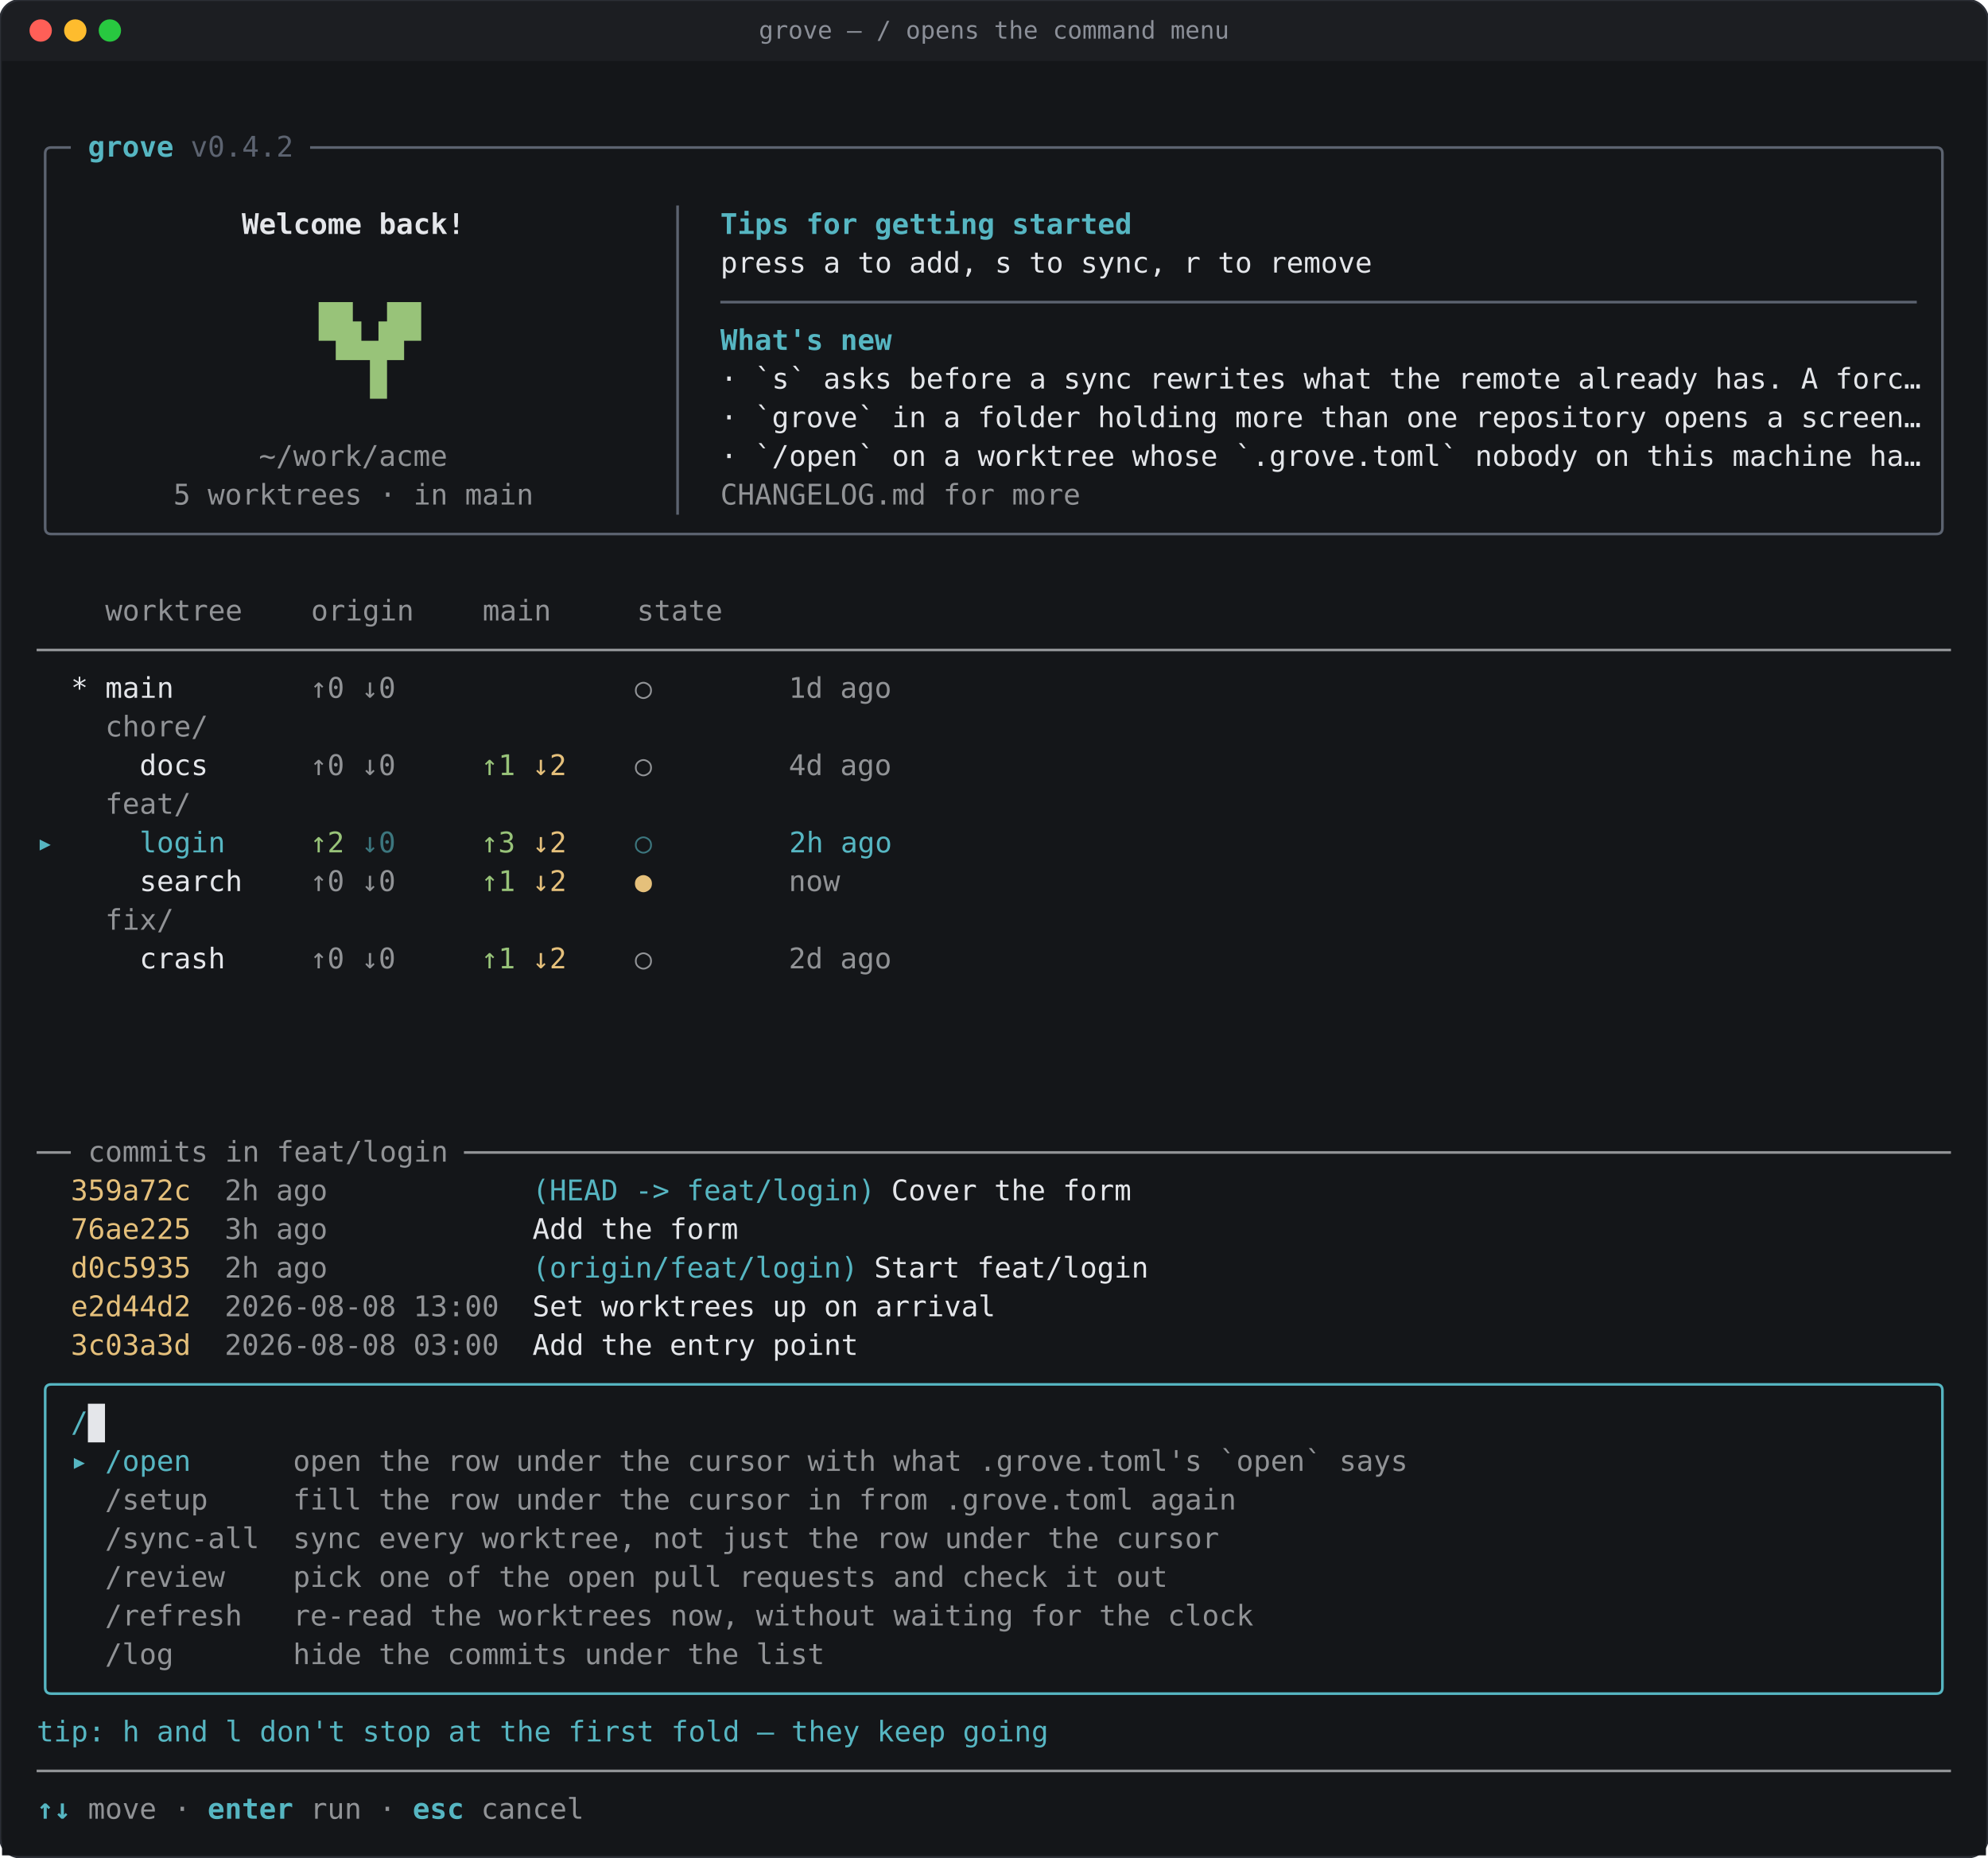
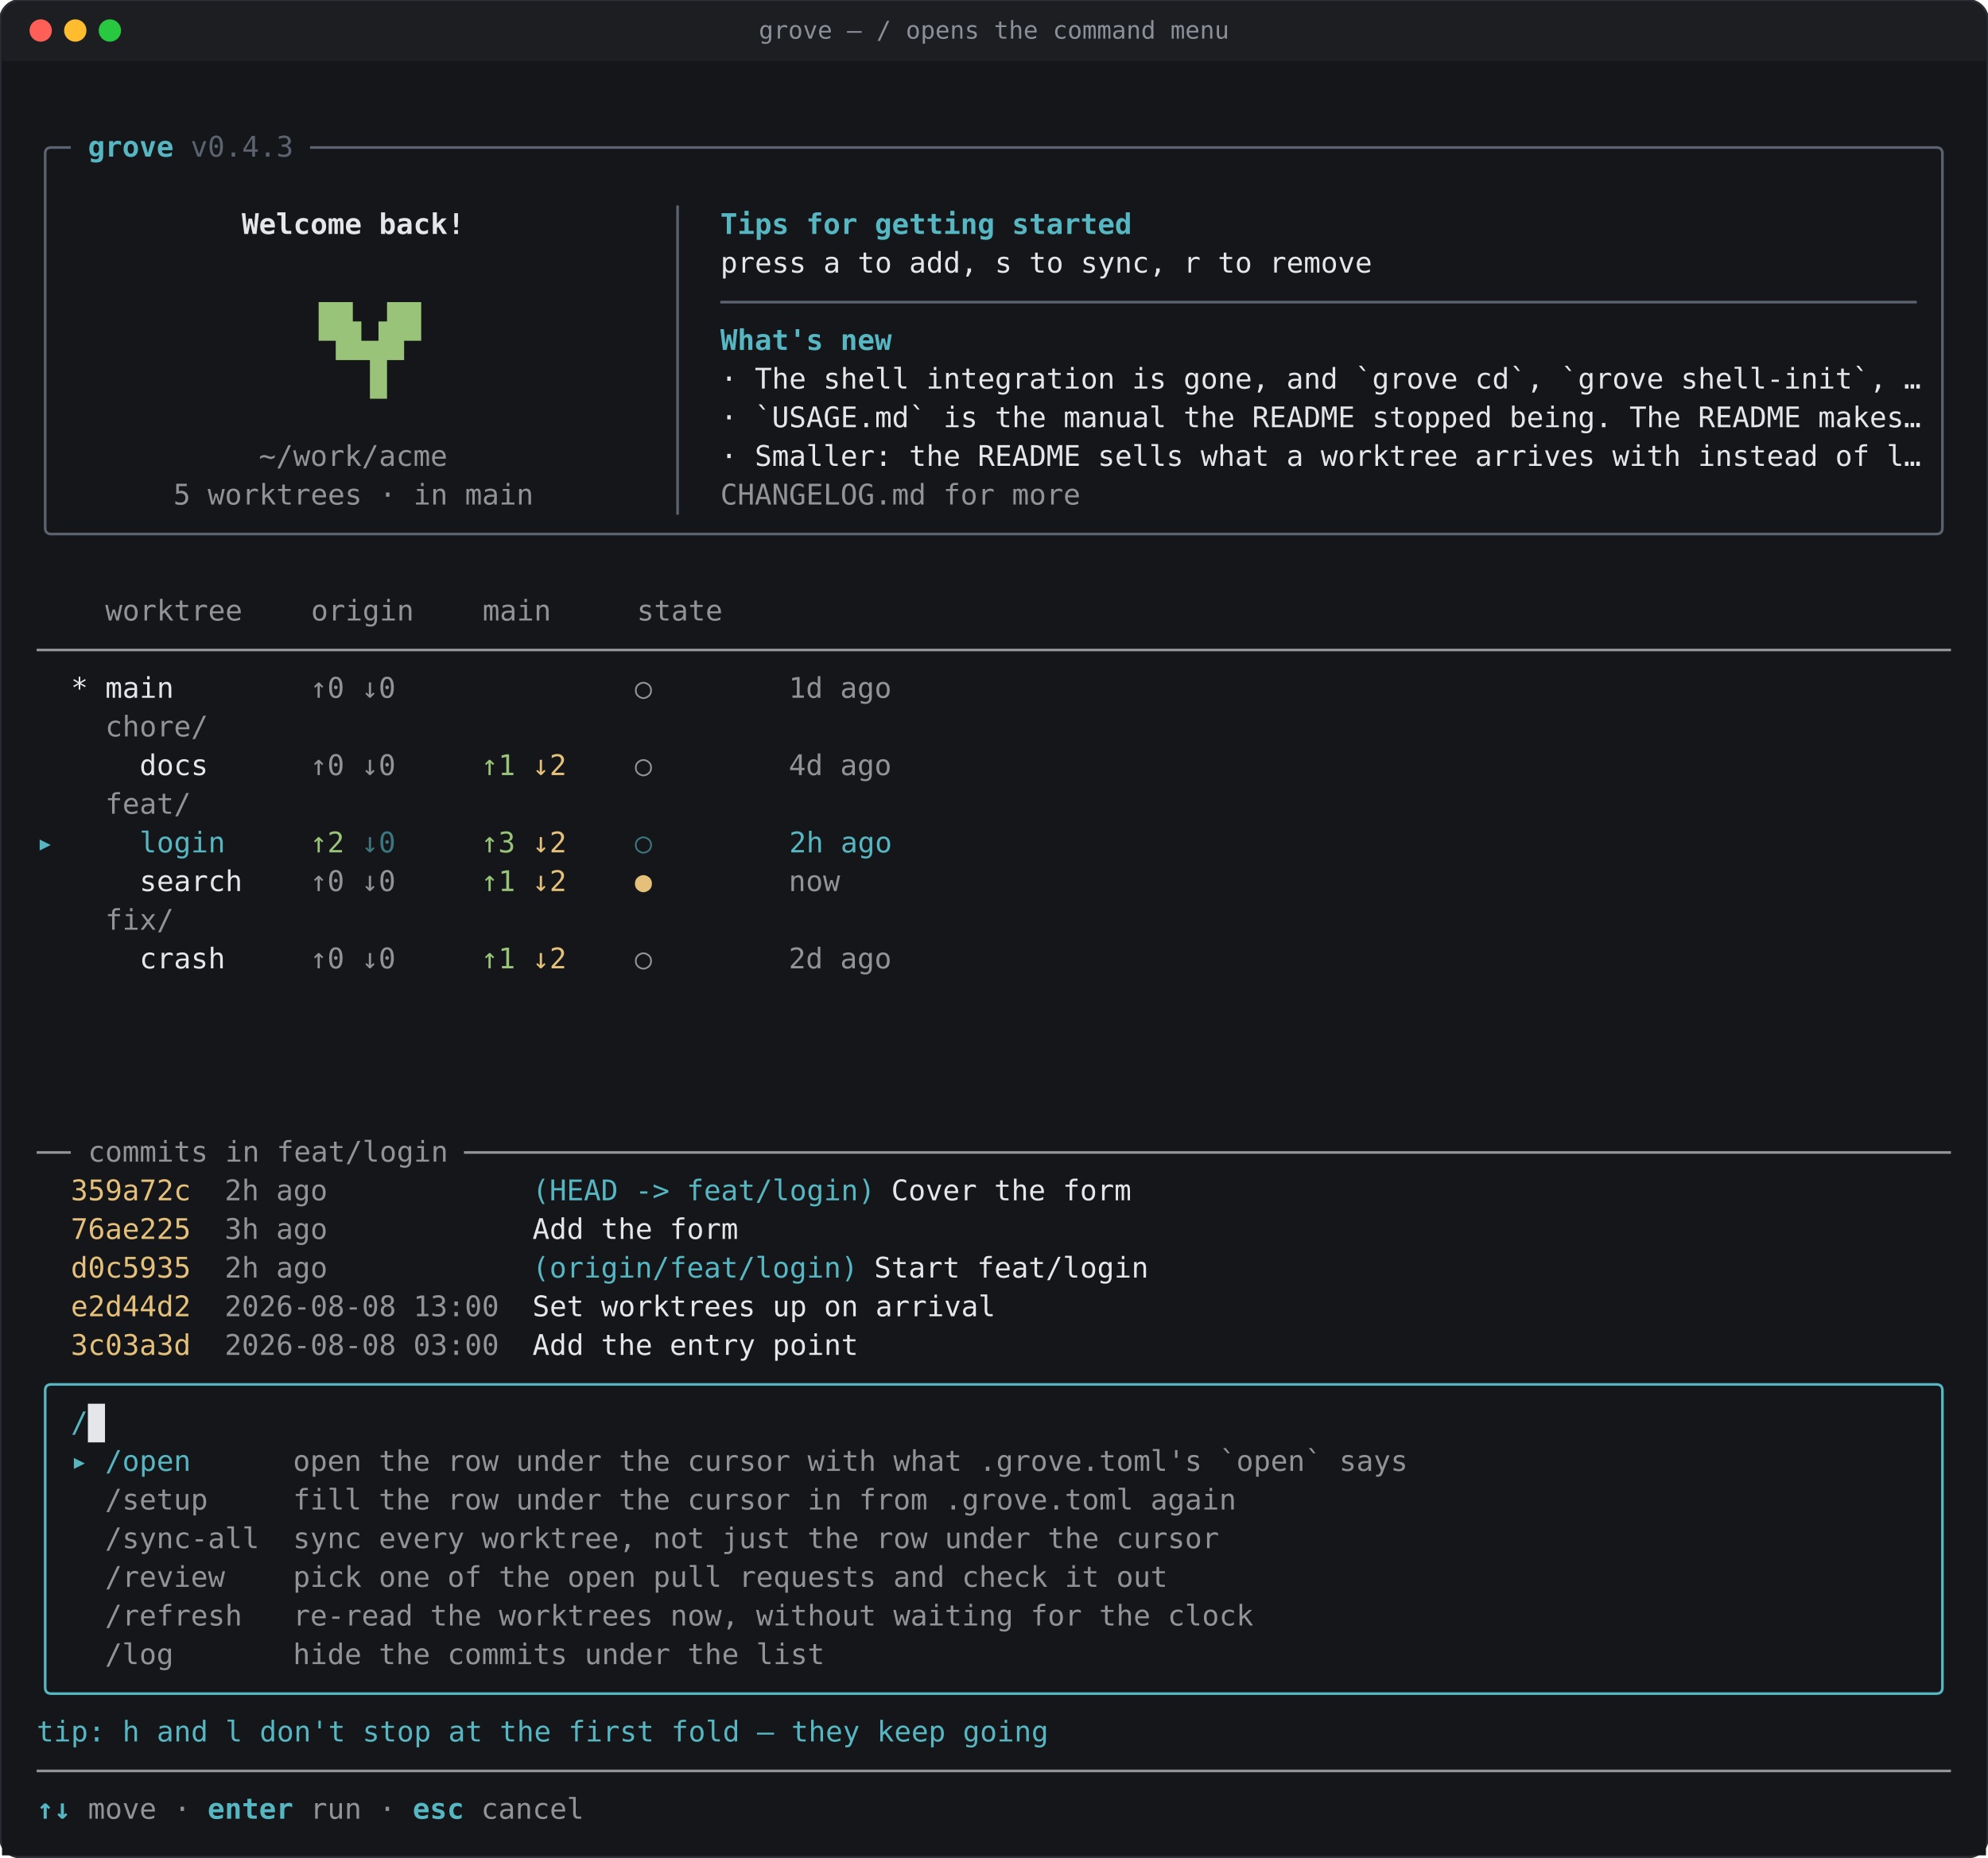
<svg xmlns="http://www.w3.org/2000/svg" width="977" height="913" viewBox="0 0 977 913" font-family="ui-monospace, SFMono-Regular, Menlo, Consolas, 'DejaVu Sans Mono', monospace" font-size="14">
  <rect width="977" height="913" rx="10" fill="#1c1e22" stroke="#2c2f36" />
  <rect x="1" y="30" width="975" height="882" fill="#141619" />
  <circle cx="20" cy="15" r="5.5" fill="#ff5f57" />
  <circle cx="37" cy="15" r="5.5" fill="#febc2e" />
  <circle cx="54" cy="15" r="5.5" fill="#28c840" />
  <text x="488.5" y="19" fill="#8b8f98" font-size="12" text-anchor="middle">grove — / opens the command menu</text>
  <rect x="43.2" y="690.0" width="8.4" height="19" fill="#e4e6ea" />
  <path fill="#98c379" opacity="1" d="M156.60 148.50h4.20v9.50h-4.20zM160.80 148.50h8.40v9.50h-8.40zM169.20 148.50h4.20v9.50h-4.20zM190.20 148.50h4.20v9.50h-4.20zM194.40 148.50h8.40v9.50h-8.40zM202.80 148.50h4.20v9.50h-4.20zM156.60 158.00h4.20v9.50h-4.20zM160.80 158.00h4.20v9.50h-4.20zM165.00 158.00h4.20v9.50h-4.20zM165.00 167.50h4.20v9.50h-4.20zM169.20 158.00h8.40v19.00h-8.40zM177.60 167.50h8.40v9.50h-8.40zM186.00 158.00h8.40v19.00h-8.40zM194.40 158.00h4.20v9.50h-4.20zM198.60 158.00h4.20v9.50h-4.20zM194.40 167.50h4.20v9.50h-4.20zM202.80 158.00h4.20v9.50h-4.20zM181.80 177.00h4.20v19.00h-4.20zM186.00 177.00h4.20v19.00h-4.20z" />
  <path fill="none" stroke="#5c6370" stroke-width="1.3" opacity="1" d="M22.20 82.00V75.50Q22.20 72.50 25.20 72.50H26.40M26.40 72.50H34.80M152.40 72.50H950.40M954.60 82.00V75.50Q954.60 72.50 951.60 72.50H950.40M22.20 82.00V101.00M954.60 82.00V101.00M22.20 101.00V120.00M333.00 101.00V120.00M954.60 101.00V120.00M22.20 120.00V139.00M333.00 120.00V139.00M954.60 120.00V139.00M22.20 139.00V158.00M333.00 139.00V158.00M354.00 148.50H942.00M954.60 139.00V158.00M22.20 158.00V177.00M333.00 158.00V177.00M954.60 158.00V177.00M22.20 177.00V196.00M333.00 177.00V196.00M954.60 177.00V196.00M22.20 196.00V215.00M333.00 196.00V215.00M954.60 196.00V215.00M22.20 215.00V234.00M333.00 215.00V234.00M954.60 215.00V234.00M22.20 234.00V253.00M333.00 234.00V253.00M954.60 234.00V253.00M22.20 253.00V259.50Q22.20 262.50 25.20 262.50H26.40M26.40 262.50H950.40M954.60 253.00V259.50Q954.60 262.50 951.60 262.50H950.40" />
  <path fill="none" stroke="#e4e6ea" stroke-width="1.3" opacity="0.6" d="M18.00 319.50H958.80M18.00 566.50H34.80M228.00 566.50H958.80M18.00 870.50H958.80" />
  <path fill="none" stroke="#56b6c2" stroke-width="1.3" opacity="1" d="M22.20 690.00V683.50Q22.20 680.50 25.20 680.50H26.40M26.40 680.50H950.40M954.60 690.00V683.50Q954.60 680.50 951.60 680.50H950.40M22.20 690.00V709.00M954.60 690.00V709.00M22.20 709.00V728.00M954.60 709.00V728.00M22.20 728.00V747.00M954.60 728.00V747.00M22.20 747.00V766.00M954.60 747.00V766.00M22.20 766.00V785.00M954.60 766.00V785.00M22.20 785.00V804.00M954.60 785.00V804.00M22.20 804.00V823.00M954.60 804.00V823.00M22.20 823.00V829.50Q22.20 832.50 25.20 832.50H26.40M26.40 832.50H950.40M954.60 823.00V829.50Q954.60 832.50 951.60 832.50H950.40" />
  <text x="43.2" y="77.0" fill="#56b6c2" font-weight="600" textLength="42.0" lengthAdjust="spacingAndGlyphs" xml:space="preserve">grove</text>
-   <text x="85.2" y="77.0" fill="#5c6370" textLength="67.2" lengthAdjust="spacingAndGlyphs" xml:space="preserve"> v0.4.2 </text>
+   <text x="85.2" y="77.0" fill="#5c6370" textLength="67.2" lengthAdjust="spacingAndGlyphs" xml:space="preserve"> v0.4.3 </text>
  <text x="118.8" y="115.0" fill="#e4e6ea" font-weight="600" textLength="109.2" lengthAdjust="spacingAndGlyphs" xml:space="preserve">Welcome back!</text>
  <text x="354.0" y="115.0" fill="#56b6c2" font-weight="600" textLength="201.6" lengthAdjust="spacingAndGlyphs" xml:space="preserve">Tips for getting started</text>
  <text x="337.2" y="134.0" fill="#e4e6ea" textLength="613.2" lengthAdjust="spacingAndGlyphs" xml:space="preserve">  press a to add, s to sync, r to remove                                 </text>
  <text x="354.0" y="172.0" fill="#56b6c2" font-weight="600" textLength="84.0" lengthAdjust="spacingAndGlyphs" xml:space="preserve">What's new</text>
-   <text x="337.2" y="191.0" fill="#e4e6ea" textLength="613.2" lengthAdjust="spacingAndGlyphs" xml:space="preserve">  · `s` asks before a sync rewrites what the remote already has. A forc… </text>
-   <text x="337.2" y="210.0" fill="#e4e6ea" textLength="613.2" lengthAdjust="spacingAndGlyphs" xml:space="preserve">  · `grove` in a folder holding more than one repository opens a screen… </text>
+   <text x="337.2" y="191.0" fill="#e4e6ea" textLength="613.2" lengthAdjust="spacingAndGlyphs" xml:space="preserve">  · The shell integration is gone, and `grove cd`, `grove shell-init`, … </text>
+   <text x="337.2" y="210.0" fill="#e4e6ea" textLength="613.2" lengthAdjust="spacingAndGlyphs" xml:space="preserve">  · `USAGE.md` is the manual the README stopped being. The README makes… </text>
  <text x="127.2" y="229.0" fill="#e4e6ea" opacity="0.6" textLength="92.4" lengthAdjust="spacingAndGlyphs" xml:space="preserve">~/work/acme</text>
-   <text x="337.2" y="229.0" fill="#e4e6ea" textLength="613.2" lengthAdjust="spacingAndGlyphs" xml:space="preserve">  · `/open` on a worktree whose `.grove.toml` nobody on this machine ha… </text>
+   <text x="337.2" y="229.0" fill="#e4e6ea" textLength="613.2" lengthAdjust="spacingAndGlyphs" xml:space="preserve">  · Smaller: the README sells what a worktree arrives with instead of l… </text>
  <text x="85.2" y="248.0" fill="#e4e6ea" opacity="0.6" textLength="176.4" lengthAdjust="spacingAndGlyphs" xml:space="preserve">5 worktrees · in main</text>
  <text x="354.0" y="248.0" fill="#e4e6ea" opacity="0.6" textLength="176.4" lengthAdjust="spacingAndGlyphs" xml:space="preserve">CHANGELOG.md for more</text>
  <text x="18.0" y="305.0" fill="#e4e6ea" opacity="0.6" textLength="336.0" lengthAdjust="spacingAndGlyphs" xml:space="preserve">    worktree    origin    main     state</text>
  <text x="18.0" y="343.0" fill="#e4e6ea" textLength="134.4" lengthAdjust="spacingAndGlyphs" xml:space="preserve">  * main        </text>
  <text x="152.4" y="343.0" fill="#e4e6ea" opacity="0.6" textLength="16.8" lengthAdjust="spacingAndGlyphs" xml:space="preserve">↑0</text>
  <text x="177.6" y="343.0" fill="#e4e6ea" opacity="0.6" textLength="16.8" lengthAdjust="spacingAndGlyphs" xml:space="preserve">↓0</text>
  <text x="312.0" y="343.0" fill="#e4e6ea" opacity="0.6" textLength="8.4" lengthAdjust="spacingAndGlyphs" xml:space="preserve">○</text>
  <text x="387.6" y="343.0" fill="#e4e6ea" opacity="0.6" textLength="50.4" lengthAdjust="spacingAndGlyphs" xml:space="preserve">1d ago</text>
  <text x="18.0" y="362.0" fill="#e4e6ea" opacity="0.6" textLength="84.0" lengthAdjust="spacingAndGlyphs" xml:space="preserve">    chore/</text>
  <text x="18.0" y="381.0" fill="#e4e6ea" textLength="134.4" lengthAdjust="spacingAndGlyphs" xml:space="preserve">      docs      </text>
  <text x="152.4" y="381.0" fill="#e4e6ea" opacity="0.6" textLength="16.8" lengthAdjust="spacingAndGlyphs" xml:space="preserve">↑0</text>
  <text x="177.6" y="381.0" fill="#e4e6ea" opacity="0.6" textLength="16.8" lengthAdjust="spacingAndGlyphs" xml:space="preserve">↓0</text>
  <text x="236.4" y="381.0" fill="#98c379" textLength="16.8" lengthAdjust="spacingAndGlyphs" xml:space="preserve">↑1</text>
  <text x="261.6" y="381.0" fill="#e5c07b" textLength="16.8" lengthAdjust="spacingAndGlyphs" xml:space="preserve">↓2</text>
  <text x="312.0" y="381.0" fill="#e4e6ea" opacity="0.6" textLength="8.4" lengthAdjust="spacingAndGlyphs" xml:space="preserve">○</text>
  <text x="387.6" y="381.0" fill="#e4e6ea" opacity="0.6" textLength="50.4" lengthAdjust="spacingAndGlyphs" xml:space="preserve">4d ago</text>
  <text x="18.0" y="400.0" fill="#e4e6ea" opacity="0.6" textLength="75.6" lengthAdjust="spacingAndGlyphs" xml:space="preserve">    feat/</text>
  <text x="18.0" y="419.0" fill="#56b6c2" textLength="134.4" lengthAdjust="spacingAndGlyphs" xml:space="preserve">▸     login     </text>
  <text x="152.4" y="419.0" fill="#98c379" textLength="16.8" lengthAdjust="spacingAndGlyphs" xml:space="preserve">↑2</text>
  <text x="177.6" y="419.0" fill="#56b6c2" opacity="0.6" textLength="16.8" lengthAdjust="spacingAndGlyphs" xml:space="preserve">↓0</text>
  <text x="236.4" y="419.0" fill="#98c379" textLength="16.8" lengthAdjust="spacingAndGlyphs" xml:space="preserve">↑3</text>
  <text x="261.6" y="419.0" fill="#e5c07b" textLength="16.8" lengthAdjust="spacingAndGlyphs" xml:space="preserve">↓2</text>
  <text x="312.0" y="419.0" fill="#56b6c2" opacity="0.6" textLength="8.4" lengthAdjust="spacingAndGlyphs" xml:space="preserve">○</text>
  <text x="320.4" y="419.0" fill="#56b6c2" textLength="117.6" lengthAdjust="spacingAndGlyphs" xml:space="preserve">        2h ago</text>
  <text x="18.0" y="438.0" fill="#e4e6ea" textLength="134.4" lengthAdjust="spacingAndGlyphs" xml:space="preserve">      search    </text>
  <text x="152.4" y="438.0" fill="#e4e6ea" opacity="0.6" textLength="16.8" lengthAdjust="spacingAndGlyphs" xml:space="preserve">↑0</text>
  <text x="177.6" y="438.0" fill="#e4e6ea" opacity="0.6" textLength="16.8" lengthAdjust="spacingAndGlyphs" xml:space="preserve">↓0</text>
  <text x="236.4" y="438.0" fill="#98c379" textLength="16.8" lengthAdjust="spacingAndGlyphs" xml:space="preserve">↑1</text>
  <text x="261.6" y="438.0" fill="#e5c07b" textLength="16.8" lengthAdjust="spacingAndGlyphs" xml:space="preserve">↓2</text>
  <text x="312.0" y="438.0" fill="#e5c07b" textLength="8.4" lengthAdjust="spacingAndGlyphs" xml:space="preserve">●</text>
  <text x="387.6" y="438.0" fill="#e4e6ea" opacity="0.6" textLength="50.4" lengthAdjust="spacingAndGlyphs" xml:space="preserve">now   </text>
  <text x="18.0" y="457.0" fill="#e4e6ea" opacity="0.6" textLength="67.2" lengthAdjust="spacingAndGlyphs" xml:space="preserve">    fix/</text>
  <text x="18.0" y="476.0" fill="#e4e6ea" textLength="134.4" lengthAdjust="spacingAndGlyphs" xml:space="preserve">      crash     </text>
  <text x="152.4" y="476.0" fill="#e4e6ea" opacity="0.6" textLength="16.8" lengthAdjust="spacingAndGlyphs" xml:space="preserve">↑0</text>
  <text x="177.6" y="476.0" fill="#e4e6ea" opacity="0.6" textLength="16.8" lengthAdjust="spacingAndGlyphs" xml:space="preserve">↓0</text>
  <text x="236.4" y="476.0" fill="#98c379" textLength="16.8" lengthAdjust="spacingAndGlyphs" xml:space="preserve">↑1</text>
  <text x="261.6" y="476.0" fill="#e5c07b" textLength="16.8" lengthAdjust="spacingAndGlyphs" xml:space="preserve">↓2</text>
  <text x="312.0" y="476.0" fill="#e4e6ea" opacity="0.6" textLength="8.4" lengthAdjust="spacingAndGlyphs" xml:space="preserve">○</text>
  <text x="387.6" y="476.0" fill="#e4e6ea" opacity="0.6" textLength="50.4" lengthAdjust="spacingAndGlyphs" xml:space="preserve">2d ago</text>
  <text x="34.8" y="571.0" fill="#e4e6ea" opacity="0.6" textLength="193.2" lengthAdjust="spacingAndGlyphs" xml:space="preserve"> commits in feat/login </text>
  <text x="34.8" y="590.0" fill="#e5c07b" textLength="58.8" lengthAdjust="spacingAndGlyphs" xml:space="preserve">359a72c</text>
  <text x="110.4" y="590.0" fill="#e4e6ea" opacity="0.6" textLength="134.4" lengthAdjust="spacingAndGlyphs" xml:space="preserve">2h ago          </text>
  <text x="261.6" y="590.0" fill="#56b6c2" textLength="176.4" lengthAdjust="spacingAndGlyphs" xml:space="preserve">(HEAD -&gt; feat/login) </text>
  <text x="438.0" y="590.0" fill="#e4e6ea" textLength="117.6" lengthAdjust="spacingAndGlyphs" xml:space="preserve">Cover the form</text>
  <text x="34.8" y="609.0" fill="#e5c07b" textLength="58.8" lengthAdjust="spacingAndGlyphs" xml:space="preserve">76ae225</text>
  <text x="110.4" y="609.0" fill="#e4e6ea" opacity="0.6" textLength="134.4" lengthAdjust="spacingAndGlyphs" xml:space="preserve">3h ago          </text>
  <text x="244.8" y="609.0" fill="#e4e6ea" textLength="117.6" lengthAdjust="spacingAndGlyphs" xml:space="preserve">  Add the form</text>
  <text x="34.8" y="628.0" fill="#e5c07b" textLength="58.8" lengthAdjust="spacingAndGlyphs" xml:space="preserve">d0c5935</text>
  <text x="110.4" y="628.0" fill="#e4e6ea" opacity="0.6" textLength="134.4" lengthAdjust="spacingAndGlyphs" xml:space="preserve">2h ago          </text>
  <text x="261.6" y="628.0" fill="#56b6c2" textLength="168.0" lengthAdjust="spacingAndGlyphs" xml:space="preserve">(origin/feat/login) </text>
  <text x="429.6" y="628.0" fill="#e4e6ea" textLength="134.4" lengthAdjust="spacingAndGlyphs" xml:space="preserve">Start feat/login</text>
  <text x="34.8" y="647.0" fill="#e5c07b" textLength="58.8" lengthAdjust="spacingAndGlyphs" xml:space="preserve">e2d44d2</text>
  <text x="110.4" y="647.0" fill="#e4e6ea" opacity="0.6" textLength="134.4" lengthAdjust="spacingAndGlyphs" xml:space="preserve">2026-08-08 13:00</text>
  <text x="244.8" y="647.0" fill="#e4e6ea" textLength="243.6" lengthAdjust="spacingAndGlyphs" xml:space="preserve">  Set worktrees up on arrival</text>
  <text x="34.8" y="666.0" fill="#e5c07b" textLength="58.8" lengthAdjust="spacingAndGlyphs" xml:space="preserve">3c03a3d</text>
  <text x="110.4" y="666.0" fill="#e4e6ea" opacity="0.6" textLength="134.4" lengthAdjust="spacingAndGlyphs" xml:space="preserve">2026-08-08 03:00</text>
  <text x="244.8" y="666.0" fill="#e4e6ea" textLength="176.4" lengthAdjust="spacingAndGlyphs" xml:space="preserve">  Add the entry point</text>
  <text x="34.8" y="704.0" fill="#56b6c2" textLength="8.4" lengthAdjust="spacingAndGlyphs" xml:space="preserve">/</text>
  <text x="34.8" y="723.0" fill="#56b6c2" textLength="92.4" lengthAdjust="spacingAndGlyphs" xml:space="preserve">▸ /open    </text>
  <text x="144.0" y="723.0" fill="#e4e6ea" opacity="0.6" textLength="546.0" lengthAdjust="spacingAndGlyphs" xml:space="preserve">open the row under the cursor with what .grove.toml's `open` says</text>
  <text x="51.6" y="742.0" fill="#e4e6ea" opacity="0.6" textLength="75.6" lengthAdjust="spacingAndGlyphs" xml:space="preserve">/setup   </text>
  <text x="144.0" y="742.0" fill="#e4e6ea" opacity="0.6" textLength="462.0" lengthAdjust="spacingAndGlyphs" xml:space="preserve">fill the row under the cursor in from .grove.toml again</text>
  <text x="51.6" y="761.0" fill="#e4e6ea" opacity="0.6" textLength="75.6" lengthAdjust="spacingAndGlyphs" xml:space="preserve">/sync-all</text>
  <text x="144.0" y="761.0" fill="#e4e6ea" opacity="0.6" textLength="453.6" lengthAdjust="spacingAndGlyphs" xml:space="preserve">sync every worktree, not just the row under the cursor</text>
  <text x="51.6" y="780.0" fill="#e4e6ea" opacity="0.6" textLength="75.6" lengthAdjust="spacingAndGlyphs" xml:space="preserve">/review  </text>
  <text x="144.0" y="780.0" fill="#e4e6ea" opacity="0.6" textLength="428.4" lengthAdjust="spacingAndGlyphs" xml:space="preserve">pick one of the open pull requests and check it out</text>
  <text x="51.6" y="799.0" fill="#e4e6ea" opacity="0.6" textLength="75.6" lengthAdjust="spacingAndGlyphs" xml:space="preserve">/refresh </text>
  <text x="144.0" y="799.0" fill="#e4e6ea" opacity="0.6" textLength="470.4" lengthAdjust="spacingAndGlyphs" xml:space="preserve">re-read the worktrees now, without waiting for the clock</text>
  <text x="51.6" y="818.0" fill="#e4e6ea" opacity="0.6" textLength="75.6" lengthAdjust="spacingAndGlyphs" xml:space="preserve">/log     </text>
  <text x="144.0" y="818.0" fill="#e4e6ea" opacity="0.6" textLength="260.4" lengthAdjust="spacingAndGlyphs" xml:space="preserve">hide the commits under the list</text>
  <text x="18.0" y="856.0" fill="#56b6c2" textLength="495.6" lengthAdjust="spacingAndGlyphs" xml:space="preserve">tip: h and l don't stop at the first fold — they keep going</text>
  <text x="18.0" y="894.0" fill="#56b6c2" font-weight="600" textLength="16.8" lengthAdjust="spacingAndGlyphs" xml:space="preserve">↑↓</text>
  <text x="34.8" y="894.0" fill="#e4e6ea" opacity="0.6" textLength="67.2" lengthAdjust="spacingAndGlyphs" xml:space="preserve"> move · </text>
  <text x="102.0" y="894.0" fill="#56b6c2" font-weight="600" textLength="42.0" lengthAdjust="spacingAndGlyphs" xml:space="preserve">enter</text>
  <text x="144.0" y="894.0" fill="#e4e6ea" opacity="0.6" textLength="58.8" lengthAdjust="spacingAndGlyphs" xml:space="preserve"> run · </text>
  <text x="202.8" y="894.0" fill="#56b6c2" font-weight="600" textLength="25.2" lengthAdjust="spacingAndGlyphs" xml:space="preserve">esc</text>
  <text x="228.0" y="894.0" fill="#e4e6ea" opacity="0.6" textLength="58.8" lengthAdjust="spacingAndGlyphs" xml:space="preserve"> cancel</text>
</svg>
